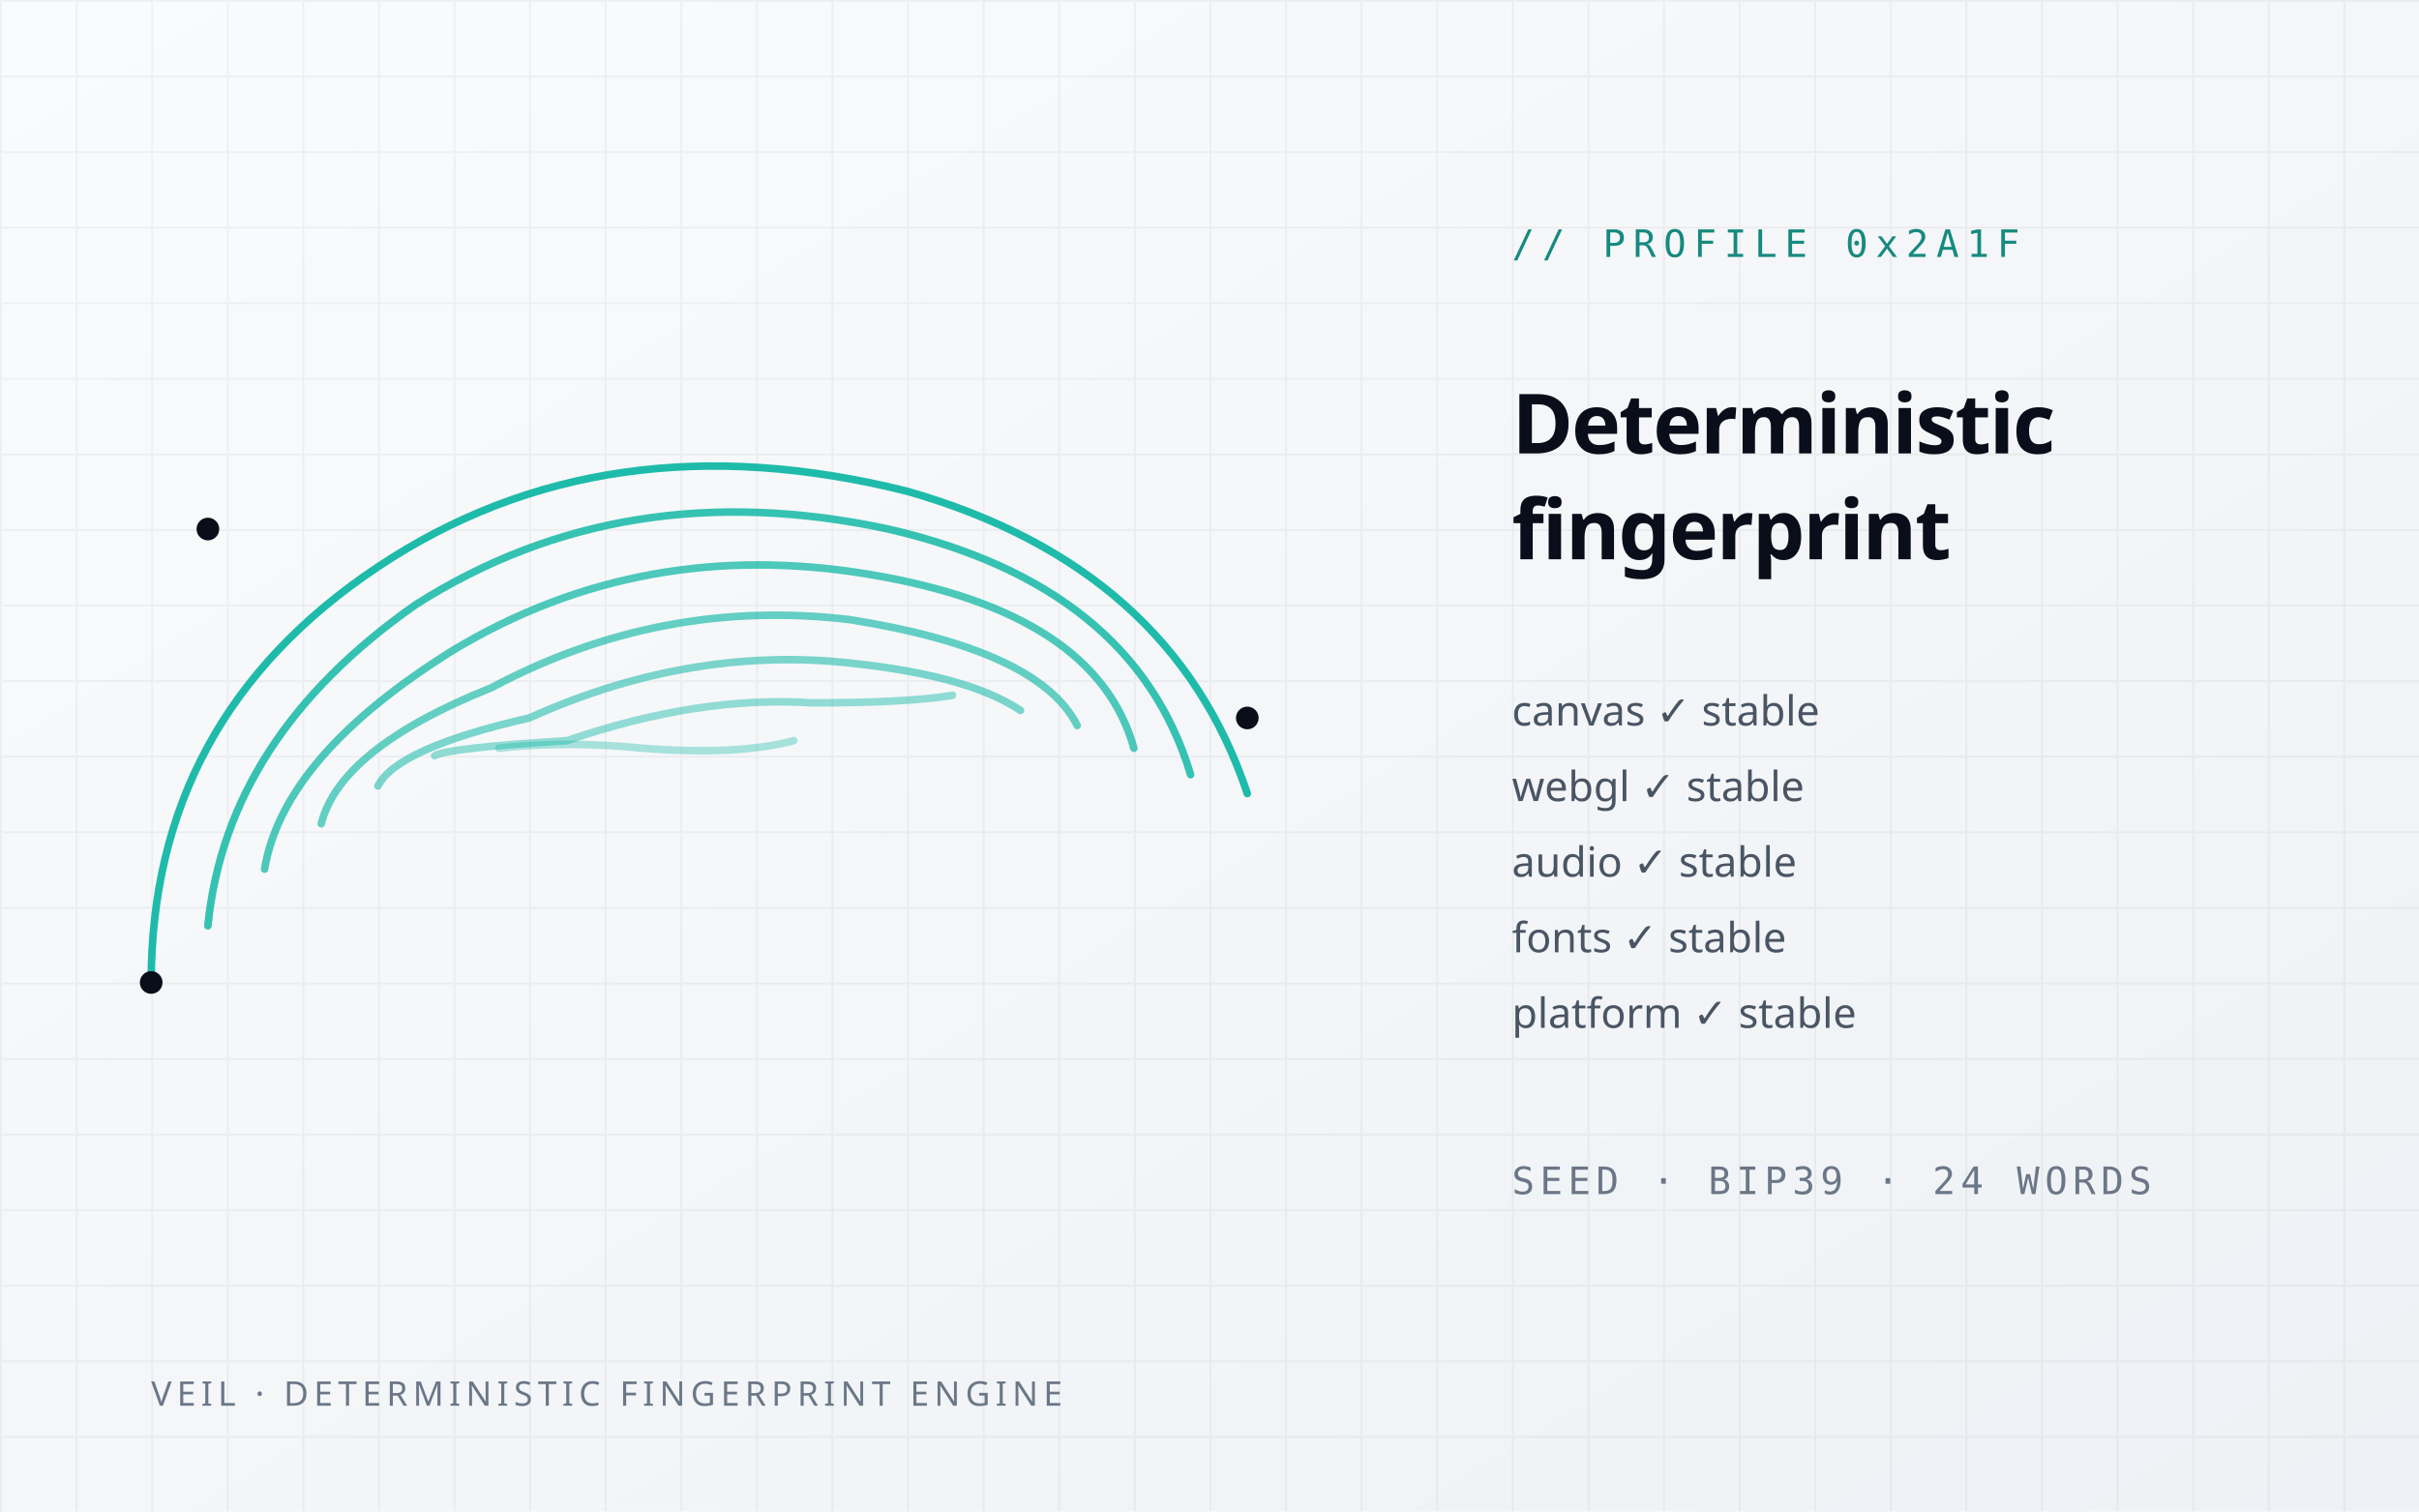
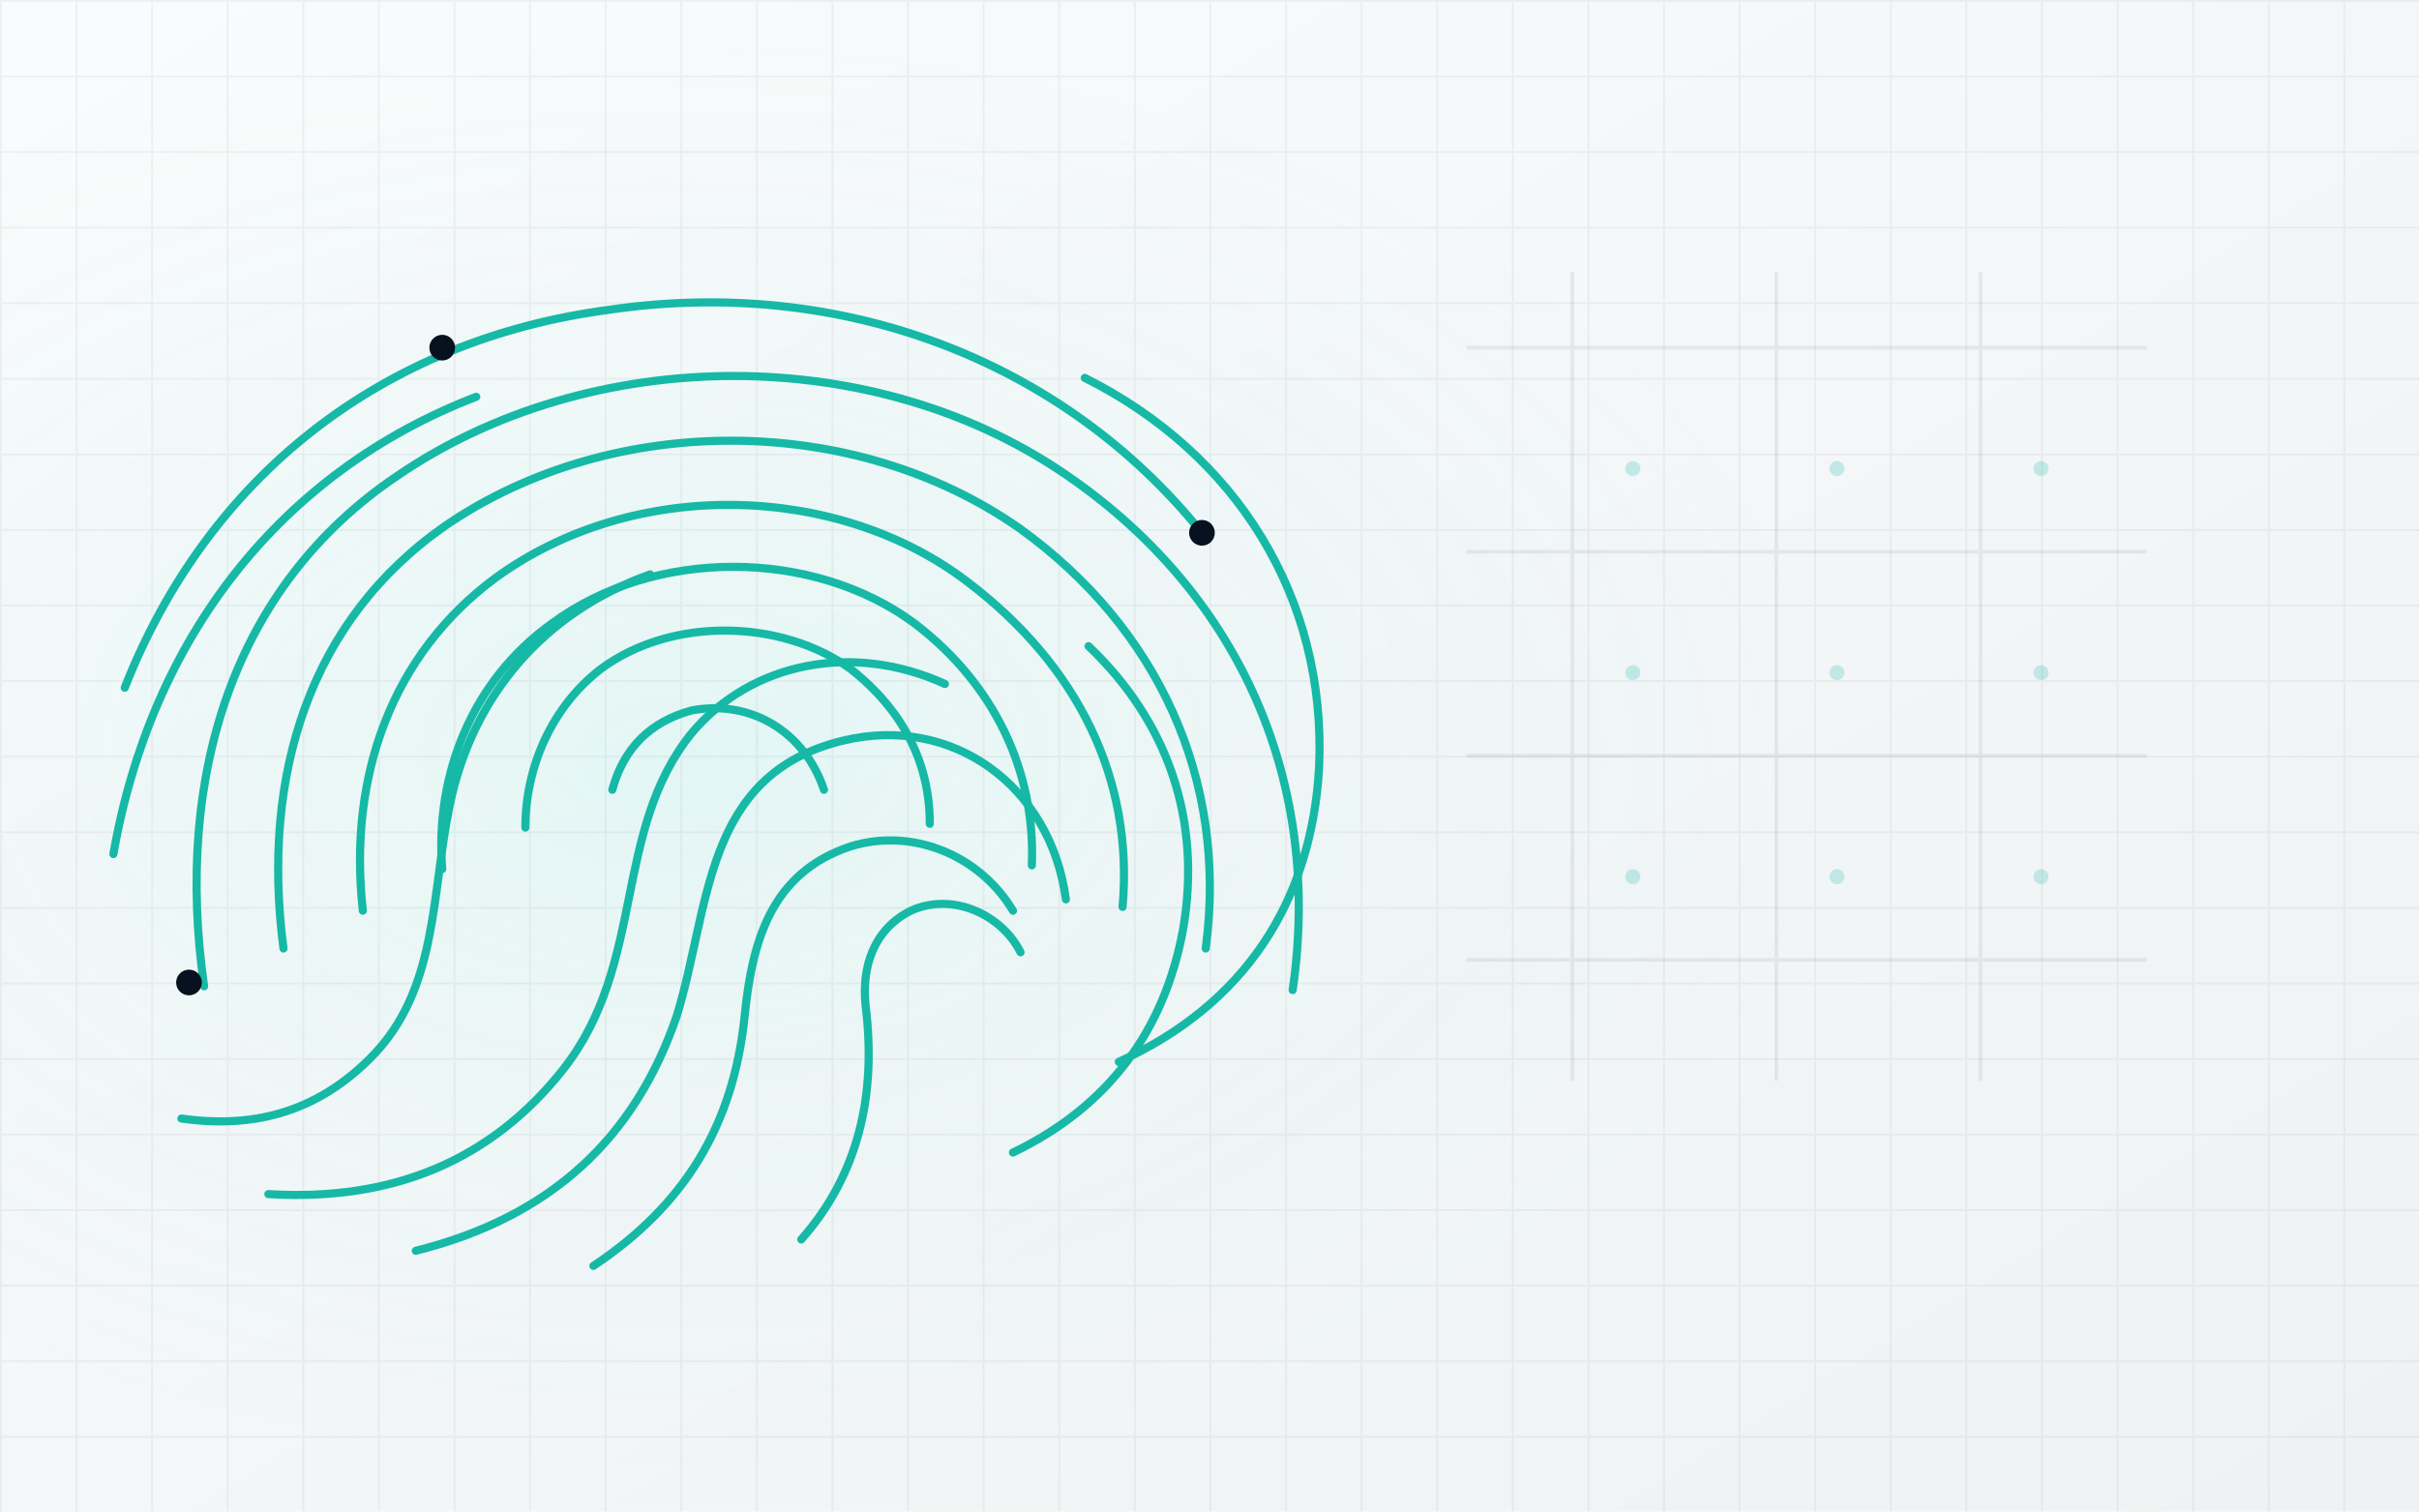
- <svg xmlns="http://www.w3.org/2000/svg" viewBox="0 0 640 400" role="img" aria-label="Deterministic fingerprint poster placeholder">
+ <svg xmlns="http://www.w3.org/2000/svg" viewBox="0 0 640 400" role="img" aria-label="Abstract deterministic fingerprint poster">
  <defs>
-     <linearGradient id="bg-fp" x1="0" y1="0" x2="1" y2="1">
-       <stop offset="0%" stop-color="#fafbfc" />
-       <stop offset="100%" stop-color="#eef1f5" />
+     <linearGradient id="fp-bg" x1="0" y1="0" x2="1" y2="1">
+       <stop offset="0" stop-color="#fafbfc" />
+       <stop offset="1" stop-color="#eef2f4" />
    </linearGradient>
-     <pattern id="grid-fp" width="20" height="20" patternUnits="userSpaceOnUse">
-       <path d="M 20 0 L 0 0 0 20" fill="none" stroke="rgba(10,14,26,0.04)" stroke-width="1" />
+     <radialGradient id="fp-wash" cx="28%" cy="50%" r="48%">
+       <stop offset="0" stop-color="#5eead4" stop-opacity="0.12" />
+       <stop offset="0.54" stop-color="#5eead4" stop-opacity="0.04" />
+       <stop offset="1" stop-color="#5eead4" stop-opacity="0" />
+     </radialGradient>
+     <pattern id="fp-grid" width="20" height="20" patternUnits="userSpaceOnUse">
+       <path d="M20 0H0V20" fill="none" stroke="#07111f" stroke-opacity="0.045" stroke-width="1" />
    </pattern>
+     <filter id="fp-soft" x="-8%" y="-8%" width="116%" height="116%">
+       <feGaussianBlur stdDeviation="0.15" />
+     </filter>
  </defs>
-   <rect width="640" height="400" fill="url(#bg-fp)" />
-   <rect width="640" height="400" fill="url(#grid-fp)" />
-   <g transform="translate(160, 200)" stroke="#14b8a6" stroke-width="2" fill="none" stroke-linecap="round">
-     <path d="M -120 60 Q -120 -10, -60 -50 Q 0 -90, 80 -70 Q 150 -50, 170 10" opacity="0.95" />
-     <path d="M -105 45 Q -100 -5, -50 -40 Q 5 -75, 75 -60 Q 140 -45, 155 5" opacity="0.85" />
-     <path d="M -90 30 Q -85 0, -40 -28 Q 10 -58, 70 -48 Q 130 -38, 140 -2" opacity="0.75" />
-     <path d="M -75 18 Q -70 -2, -30 -18 Q 15 -42, 65 -36 Q 115 -28, 125 -8" opacity="0.65" />
-     <path d="M -60 8 Q -55 -2, -20 -10 Q 20 -28, 60 -25 Q 95 -22, 110 -12" opacity="0.55" />
-     <path d="M -45 0 Q -42 -2, -10 -4 Q 25 -16, 55 -14 Q 80 -14, 92 -16" opacity="0.45" />
-     <path d="M -28 -2 Q -10 -4, 10 -2 Q 35 0, 50 -4" opacity="0.35" />
+   <rect width="640" height="400" fill="url(#fp-bg)" />
+   <rect width="640" height="400" fill="url(#fp-grid)" />
+   <rect width="640" height="400" fill="url(#fp-wash)" />
+   <g transform="translate(184 205)" fill="none" stroke="#14b8a6" stroke-width="2.15" stroke-linecap="round" stroke-linejoin="round" filter="url(#fp-soft)">
+     <path d="M-130 56c-8-56 8-106 51-135 51-35 127-36 179 1 44 31 66 80 58 135" />
+     <path d="M-109 46c-6-46 7-87 43-112 44-30 108-30 152 1 36 26 55 66 49 111" />
+     <path d="M-88 36c-4-36 8-68 35-88 37-27 91-25 125 1 29 22 44 52 41 86" />
+     <path d="M-67 25c-2-25 8-50 29-65 27-20 69-20 96 0 21 16 32 39 31 64" />
+     <path d="M-45 14c0-16 7-32 20-42 19-14 48-13 66 0 14 11 21 25 21 41" />
+     <path d="M-22 4c3-11 10-18 21-21 16-3 30 6 35 21" />
+     <path d="M-136 91c21 3 37-3 50-16 18-18 16-43 21-67 6-29 25-51 53-61" />
+     <path d="M-113 111c33 2 59-9 78-33 22-28 13-63 34-89 16-19 43-24 67-13" />
+     <path d="M-74 126c36-9 58-30 69-62 9-29 7-64 44-73 29-7 55 12 59 42" />
+     <path d="M-27 130c24-16 37-37 40-66 2-20 7-38 28-45 16-5 34 2 43 17" />
+     <path d="M28 123c15-17 20-38 17-62-1-10 2-20 12-25 11-5 24 1 29 11" />
+     <path d="M84 100c25-12 40-32 45-59 5-29-4-55-25-75" />
+     <path d="M112 76c33-15 51-42 53-78 2-45-22-83-62-103" />
+     <path d="M-154 21c10-57 44-101 96-121" />
+     <path d="M-151-23c22-56 68-92 128-100 61-9 120 13 157 59" />
  </g>
-   <g fill="#0a0e1a">
-     <circle cx="40" cy="260" r="3" />
-     <circle cx="330" cy="190" r="3" />
-     <circle cx="55" cy="140" r="3" />
+   <g fill="#07111f">
+     <circle cx="50" cy="260" r="3.4" />
+     <circle cx="318" cy="141" r="3.4" />
+     <circle cx="117" cy="92" r="3.4" />
  </g>
-   <g font-family="ui-monospace, SF Mono, Menlo, monospace">
-     <text x="400" y="68" font-size="10" fill="#168a7e" letter-spacing="2">// PROFILE 0x2A1F</text>
-     <g fill="#0a0e1a" font-family="ui-sans-serif, system-ui">
-       <text x="400" y="120" font-size="22" font-weight="700" letter-spacing="-0.5">Deterministic</text>
-       <text x="400" y="148" font-size="22" font-weight="700" letter-spacing="-0.5">fingerprint</text>
-     </g>
-     <g font-size="11" fill="#4a5564" font-family="ui-monospace">
-       <text x="400" y="192">canvas    ✓ stable</text>
-       <text x="400" y="212">webgl     ✓ stable</text>
-       <text x="400" y="232">audio     ✓ stable</text>
-       <text x="400" y="252">fonts     ✓ stable</text>
-       <text x="400" y="272">platform  ✓ stable</text>
-     </g>
-     <text x="400" y="316" font-size="10" fill="#6b7787" letter-spacing="1.4">SEED · BIP39 · 24 WORDS</text>
+   <g fill="#14b8a6" opacity="0.22">
+     <circle cx="432" cy="124" r="2" />
+     <circle cx="486" cy="124" r="2" />
+     <circle cx="540" cy="124" r="2" />
+     <circle cx="432" cy="178" r="2" />
+     <circle cx="486" cy="178" r="2" />
+     <circle cx="540" cy="178" r="2" />
+     <circle cx="432" cy="232" r="2" />
+     <circle cx="486" cy="232" r="2" />
+     <circle cx="540" cy="232" r="2" />
  </g>
-   <text x="40" y="372" font-family="ui-monospace" font-size="9" fill="#6b7787" letter-spacing="1.4">VEIL · DETERMINISTIC FINGERPRINT ENGINE</text>
+   <g stroke="#07111f" stroke-width="1" opacity="0.07">
+     <path d="M388 92H568" />
+     <path d="M388 146H568" />
+     <path d="M388 200H568" />
+     <path d="M388 254H568" />
+     <path d="M416 72V286" />
+     <path d="M470 72V286" />
+     <path d="M524 72V286" />
+   </g>
</svg>
